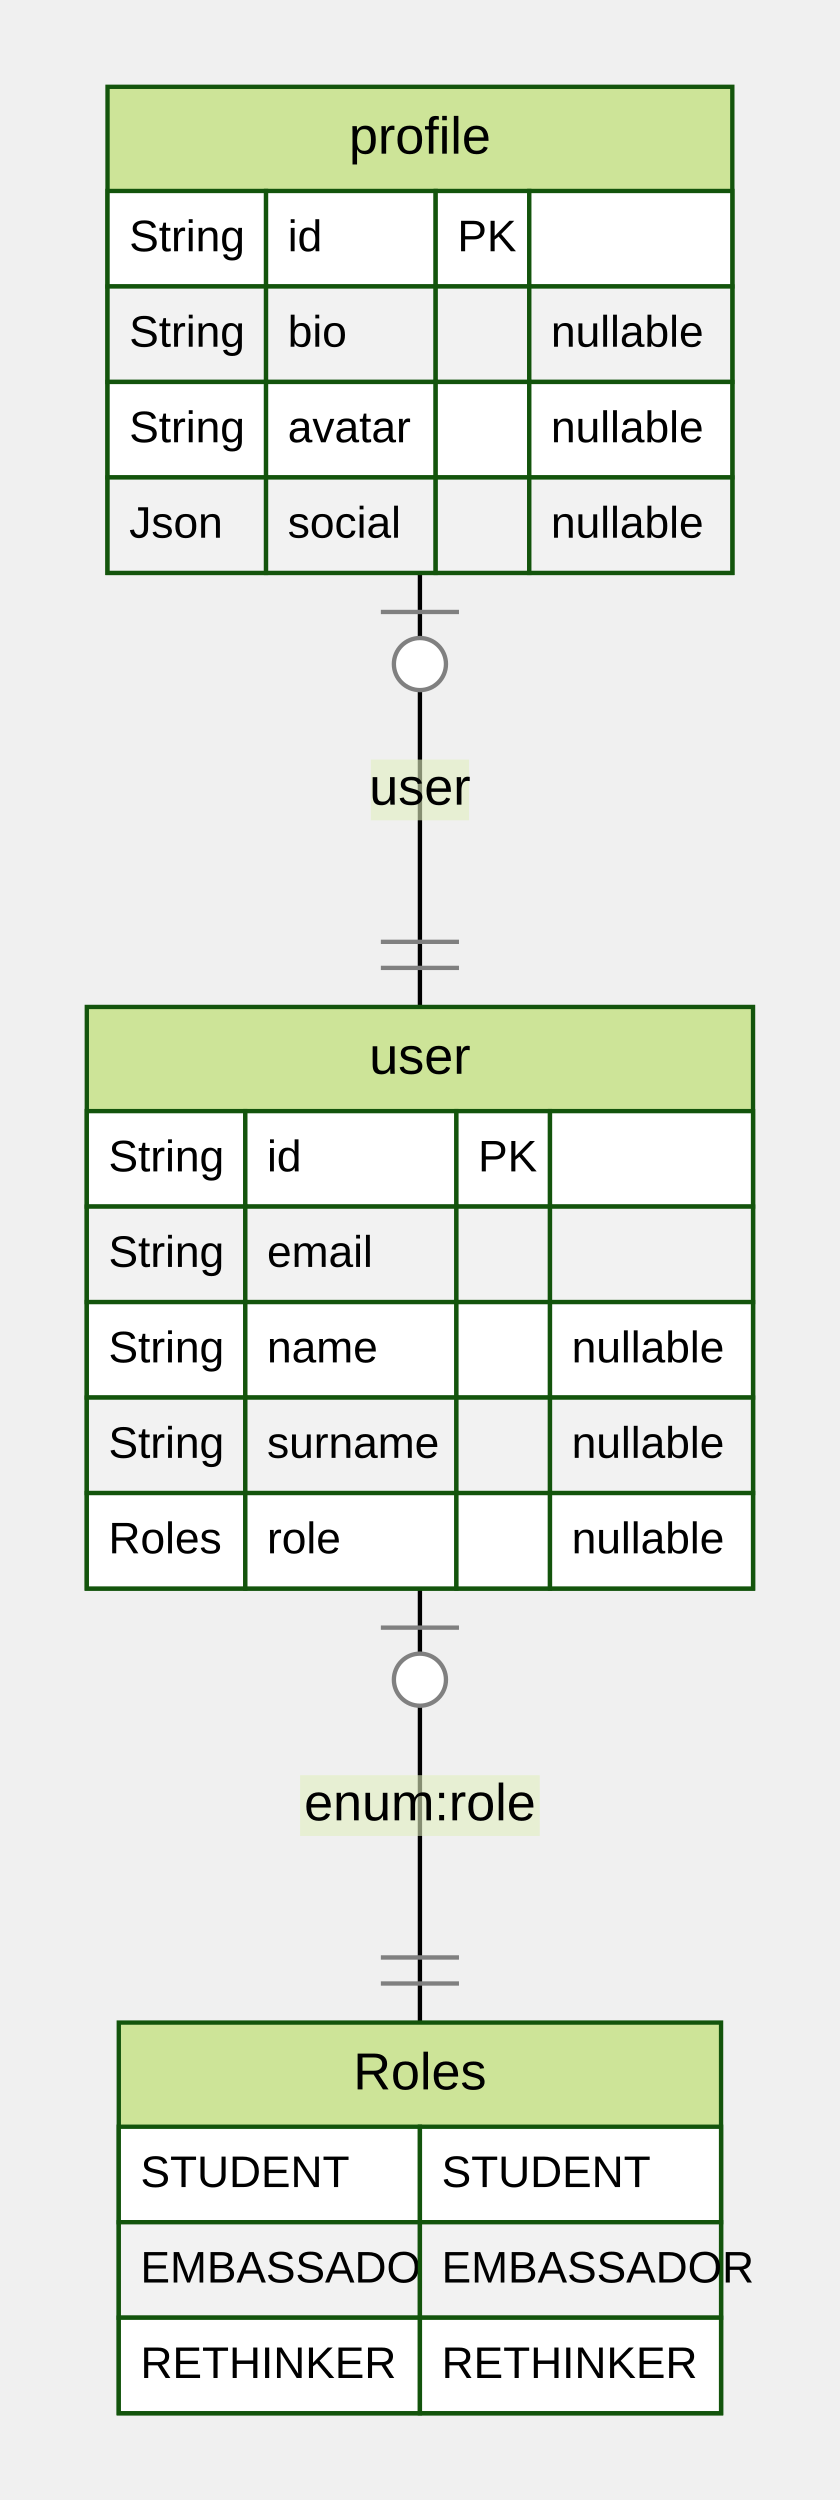
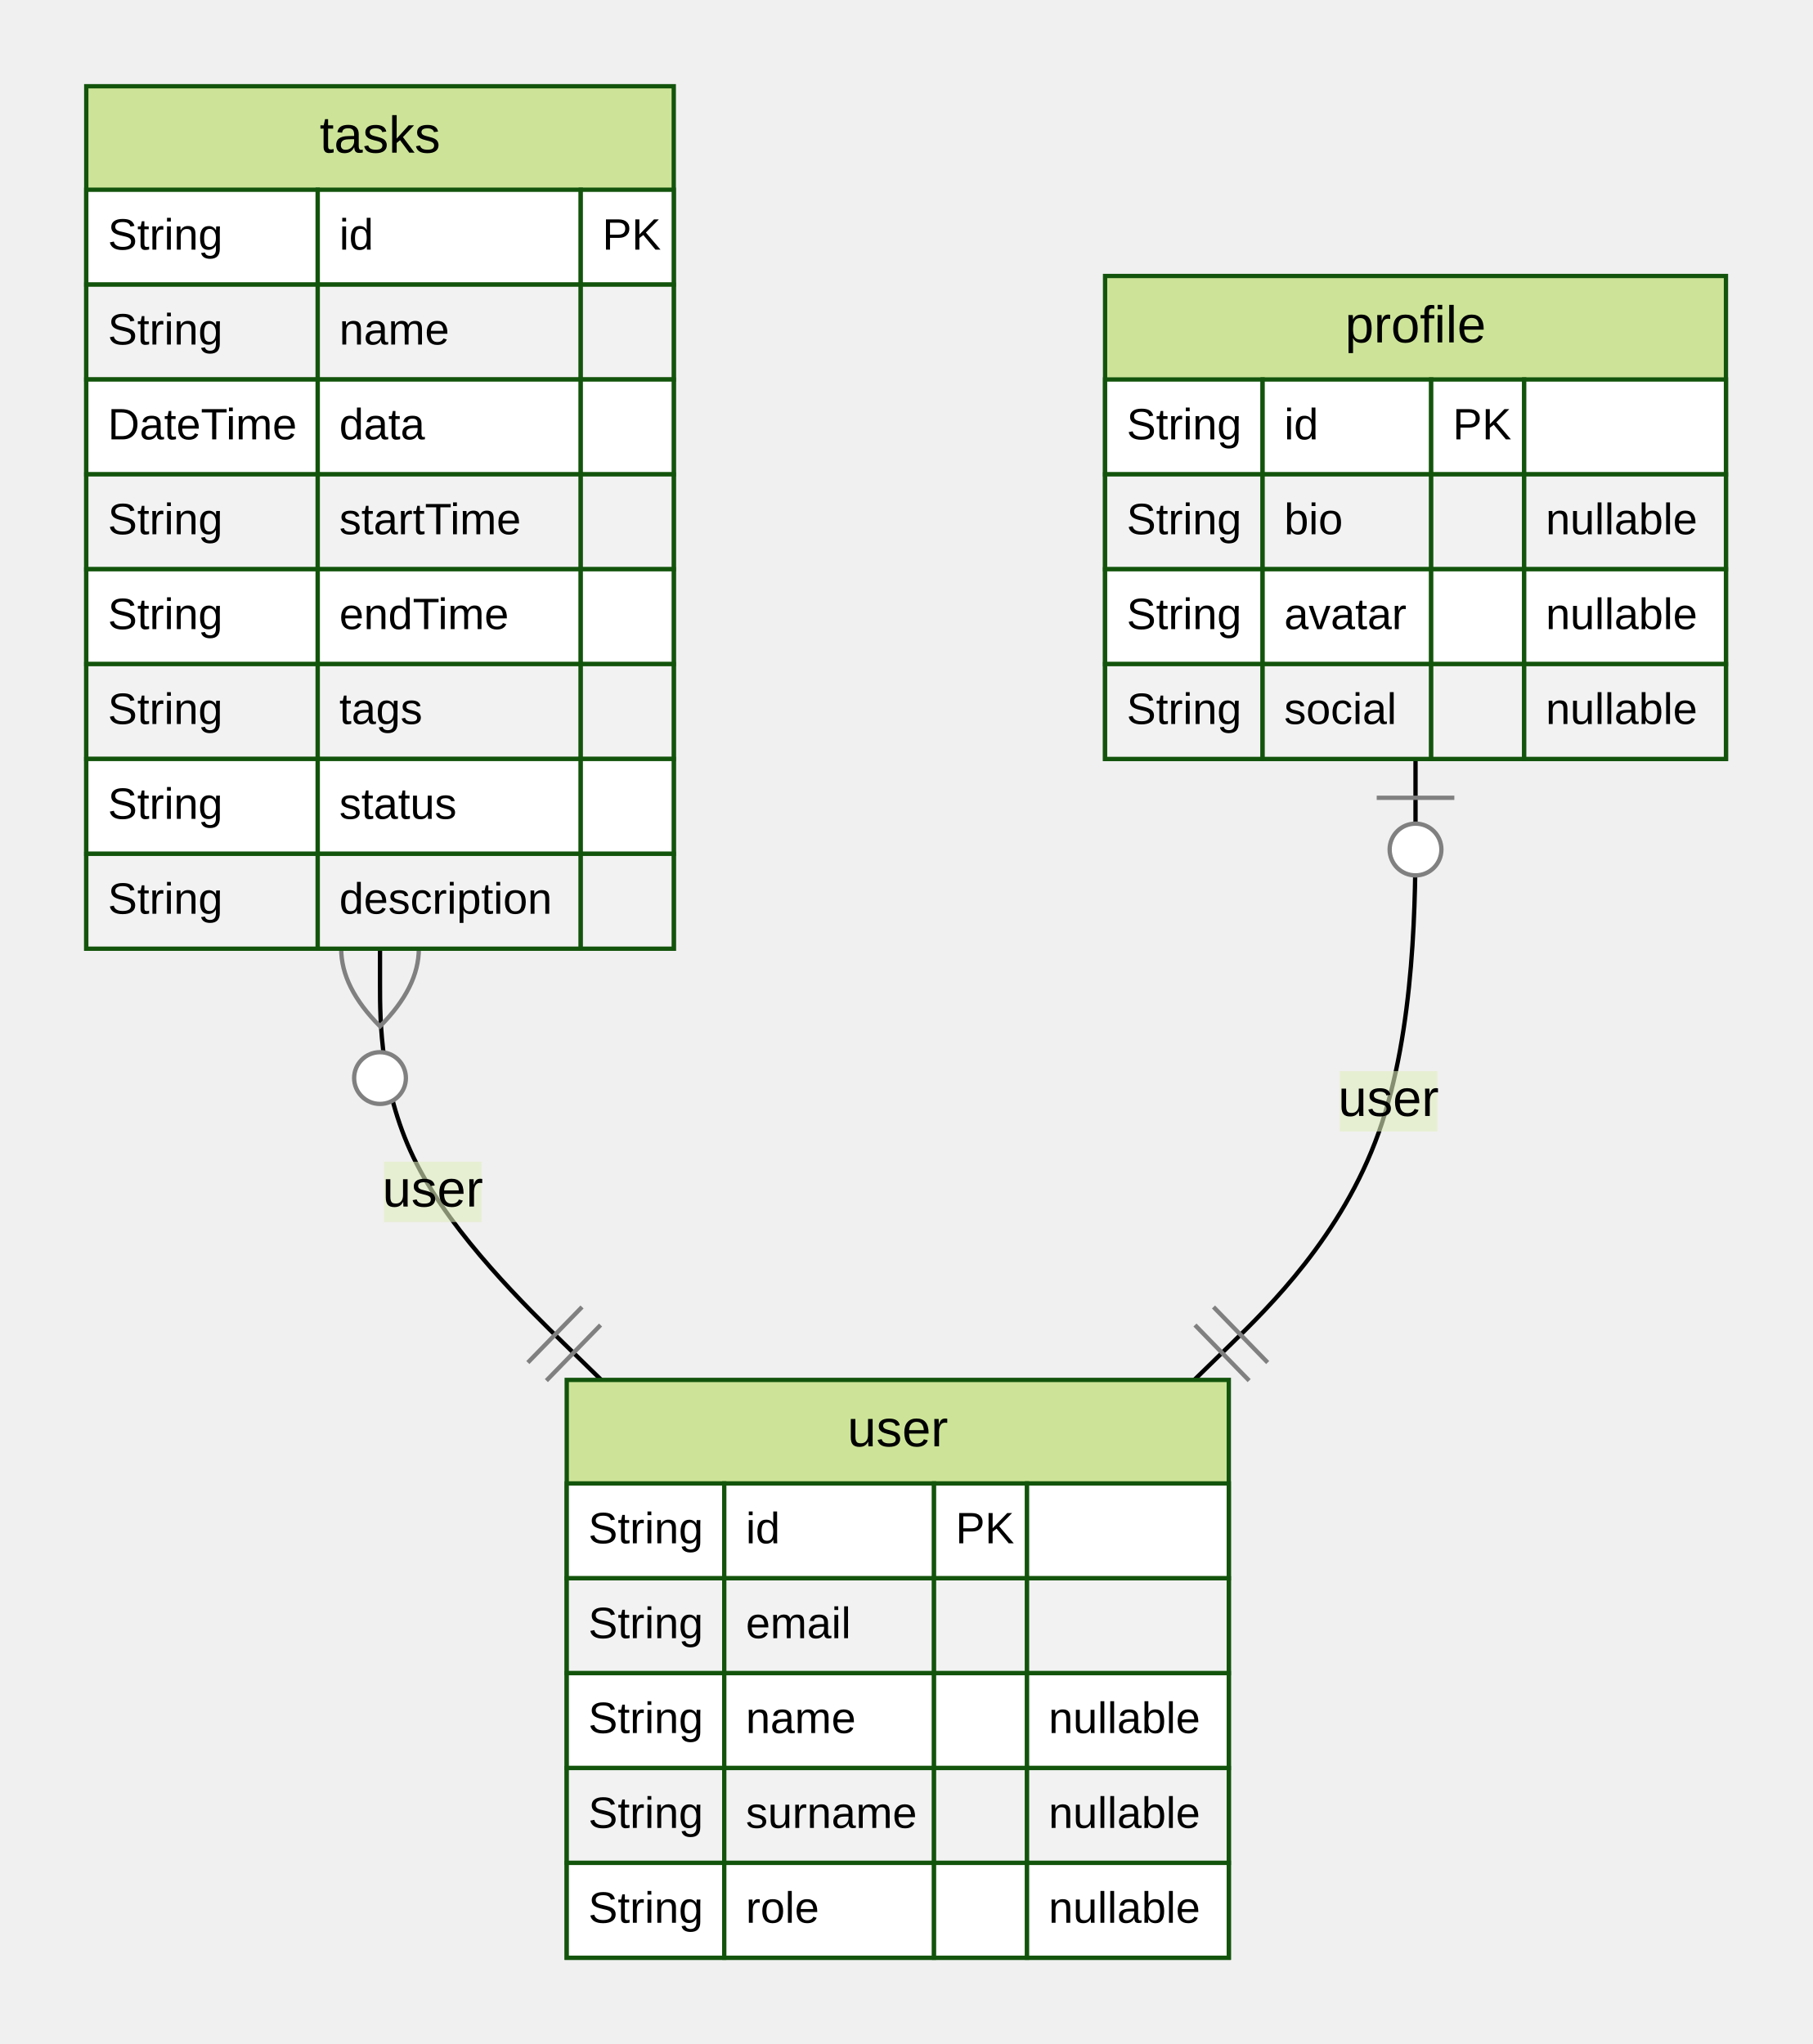
- <svg xmlns="http://www.w3.org/2000/svg" aria-labelledby="chart-title-mermaid-0 chart-desc-mermaid-0" role="img" viewBox="0 0 193.5 576" style="max-width: 193.5px; background-color: white;" height="576" width="100%" id="mermaid-0">
+ <svg xmlns="http://www.w3.org/2000/svg" aria-labelledby="chart-title-mermaid-0 chart-desc-mermaid-0" role="img" viewBox="0 0 420.164 474" style="max-width: 420.164px; background-color: white;" height="474" width="100%" id="mermaid-0">
  <style>#mermaid-0 {font-family:"trebuchet ms",verdana,arial,sans-serif;font-size:16px;fill:#000000;}#mermaid-0 .error-icon{fill:#552222;}#mermaid-0 .error-text{fill:#552222;stroke:#552222;}#mermaid-0 .edge-thickness-normal{stroke-width:2px;}#mermaid-0 .edge-thickness-thick{stroke-width:3.5px;}#mermaid-0 .edge-pattern-solid{stroke-dasharray:0;}#mermaid-0 .edge-pattern-dashed{stroke-dasharray:3;}#mermaid-0 .edge-pattern-dotted{stroke-dasharray:2;}#mermaid-0 .marker{fill:#000000;stroke:#000000;}#mermaid-0 .marker.cross{stroke:#000000;}#mermaid-0 svg{font-family:"trebuchet ms",verdana,arial,sans-serif;font-size:16px;}#mermaid-0 .entityBox{fill:#cde498;stroke:#13540c;}#mermaid-0 .attributeBoxOdd{fill:#ffffff;stroke:#13540c;}#mermaid-0 .attributeBoxEven{fill:#f2f2f2;stroke:#13540c;}#mermaid-0 .relationshipLabelBox{fill:hsl(78.158, 58.462%, 84.51%);opacity:0.7;background-color:hsl(78.158, 58.462%, 84.51%);}#mermaid-0 .relationshipLabelBox rect{opacity:0.5;}#mermaid-0 .relationshipLine{stroke:#000000;}#mermaid-0 :root{--mermaid-font-family:"trebuchet ms",verdana,arial,sans-serif;}</style>
  <g />
  <defs>
    <marker orient="auto" markerHeight="18" markerWidth="18" refY="9" refX="0" id="ONLY_ONE_START">
      <path d="M9,0 L9,18 M15,0 L15,18" fill="none" stroke="gray" />
    </marker>
  </defs>
  <defs>
    <marker orient="auto" markerHeight="18" markerWidth="18" refY="9" refX="18" id="ONLY_ONE_END">
      <path d="M3,0 L3,18 M9,0 L9,18" fill="none" stroke="gray" />
    </marker>
  </defs>
  <defs>
    <marker orient="auto" markerHeight="18" markerWidth="30" refY="9" refX="0" id="ZERO_OR_ONE_START">
      <circle r="6" cy="9" cx="21" fill="white" stroke="gray" />
      <path d="M9,0 L9,18" fill="none" stroke="gray" />
    </marker>
  </defs>
  <defs>
    <marker orient="auto" markerHeight="18" markerWidth="30" refY="9" refX="30" id="ZERO_OR_ONE_END">
      <circle r="6" cy="9" cx="9" fill="white" stroke="gray" />
      <path d="M21,0 L21,18" fill="none" stroke="gray" />
    </marker>
  </defs>
  <defs>
    <marker orient="auto" markerHeight="36" markerWidth="45" refY="18" refX="18" id="ONE_OR_MORE_START">
      <path d="M0,18 Q 18,0 36,18 Q 18,36 0,18 M42,9 L42,27" fill="none" stroke="gray" />
    </marker>
  </defs>
  <defs>
    <marker orient="auto" markerHeight="36" markerWidth="45" refY="18" refX="27" id="ONE_OR_MORE_END">
      <path d="M3,9 L3,27 M9,18 Q27,0 45,18 Q27,36 9,18" fill="none" stroke="gray" />
    </marker>
  </defs>
  <defs>
    <marker orient="auto" markerHeight="36" markerWidth="57" refY="18" refX="18" id="ZERO_OR_MORE_START">
      <circle r="6" cy="18" cx="48" fill="white" stroke="gray" />
      <path d="M0,18 Q18,0 36,18 Q18,36 0,18" fill="none" stroke="gray" />
    </marker>
  </defs>
  <defs>
    <marker orient="auto" markerHeight="36" markerWidth="57" refY="18" refX="39" id="ZERO_OR_MORE_END">
      <circle r="6" cy="18" cx="9" fill="white" stroke="gray" />
      <path d="M21,18 Q39,0 57,18 Q39,36 21,18" fill="none" stroke="gray" />
    </marker>
  </defs>
-   <path marker-start="url(#ZERO_OR_ONE_START)" marker-end="url(#ONLY_ONE_END)" fill="none" stroke="gray" d="M96.75,366L96.75,374.333C96.75,382.667,96.75,399.333,96.75,416C96.75,432.667,96.75,449.333,96.75,457.667L96.75,466" class="er relationshipLine" />
-   <path marker-start="url(#ZERO_OR_ONE_START)" marker-end="url(#ONLY_ONE_END)" fill="none" stroke="gray" d="M96.75,132L96.75,140.333C96.75,148.667,96.75,165.333,96.75,182C96.75,198.667,96.75,215.333,96.75,223.667L96.75,232" class="er relationshipLine" />
-   <g transform="translate(27.36719,466 )" id="Roles">
-     <rect height="90" width="138.766" y="0" x="0" stroke="gray" fill-opacity="100%" fill="honeydew" class="er entityBox" />
-     <text transform="translate(69.38281,12)" style="font-family: &quot;trebuchet ms&quot;, verdana, arial, sans-serif;; font-size: 12px" text-anchor="middle" dominant-baseline="middle" y="0" x="0" id="entity-Roles" class="er entityLabel">Roles</text>
-     <rect height="22" width="69.383" y="24" x="0" stroke="gray" fill-opacity="100%" fill="honeydew" class="er attributeBoxOdd" />
-     <text transform="translate(5,35)" style="font-family: &quot;trebuchet ms&quot;, verdana, arial, sans-serif;; font-size: 10.2px" text-anchor="left" dominant-baseline="middle" y="0" x="0" id="entity-Roles-attr-1-type" class="er entityLabel">STUDENT</text>
-     <rect height="22" width="69.383" y="24" x="69.383" stroke="gray" fill-opacity="100%" fill="honeydew" class="er attributeBoxOdd" />
-     <text transform="translate(74.38281,35)" style="font-family: &quot;trebuchet ms&quot;, verdana, arial, sans-serif;; font-size: 10.2px" text-anchor="left" dominant-baseline="middle" y="0" x="0" id="entity-Roles-attr-1-name" class="er entityLabel">STUDENT</text>
-     <rect height="22" width="69.383" y="46" x="0" stroke="gray" fill-opacity="100%" fill="honeydew" class="er attributeBoxEven" />
-     <text transform="translate(5,57)" style="font-family: &quot;trebuchet ms&quot;, verdana, arial, sans-serif;; font-size: 10.2px" text-anchor="left" dominant-baseline="middle" y="0" x="0" id="entity-Roles-attr-2-type" class="er entityLabel">EMBASSADOR</text>
-     <rect height="22" width="69.383" y="46" x="69.383" stroke="gray" fill-opacity="100%" fill="honeydew" class="er attributeBoxEven" />
-     <text transform="translate(74.38281,57)" style="font-family: &quot;trebuchet ms&quot;, verdana, arial, sans-serif;; font-size: 10.2px" text-anchor="left" dominant-baseline="middle" y="0" x="0" id="entity-Roles-attr-2-name" class="er entityLabel">EMBASSADOR</text>
-     <rect height="22" width="69.383" y="68" x="0" stroke="gray" fill-opacity="100%" fill="honeydew" class="er attributeBoxOdd" />
-     <text transform="translate(5,79)" style="font-family: &quot;trebuchet ms&quot;, verdana, arial, sans-serif;; font-size: 10.2px" text-anchor="left" dominant-baseline="middle" y="0" x="0" id="entity-Roles-attr-3-type" class="er entityLabel">RETHINKER</text>
-     <rect height="22" width="69.383" y="68" x="69.383" stroke="gray" fill-opacity="100%" fill="honeydew" class="er attributeBoxOdd" />
-     <text transform="translate(74.38281,79)" style="font-family: &quot;trebuchet ms&quot;, verdana, arial, sans-serif;; font-size: 10.2px" text-anchor="left" dominant-baseline="middle" y="0" x="0" id="entity-Roles-attr-3-name" class="er entityLabel">RETHINKER</text>
-   </g>
-   <g transform="translate(20,232 )" id="user">
+   <path marker-start="url(#ZERO_OR_MORE_START)" marker-end="url(#ONLY_ONE_END)" fill="none" stroke="gray" d="M88.105,220L88.105,228.333C88.105,236.667,88.105,253.333,96.655,270C105.205,286.667,122.305,303.333,130.855,311.667L139.405,320" class="er relationshipLine" />
+   <path marker-start="url(#ZERO_OR_ONE_START)" marker-end="url(#ONLY_ONE_END)" fill="none" stroke="gray" d="M328.188,176L328.188,191.667C328.188,207.333,328.188,238.667,319.638,262.667C311.088,286.667,293.988,303.333,285.438,311.667L276.888,320" class="er relationshipLine" />
+   <g transform="translate(131.3965,320 )" id="user">
    <rect height="134" width="153.5" y="0" x="0" stroke="gray" fill-opacity="100%" fill="honeydew" class="er entityBox" />
    <text transform="translate(76.75,12)" style="font-family: &quot;trebuchet ms&quot;, verdana, arial, sans-serif;; font-size: 12px" text-anchor="middle" dominant-baseline="middle" y="0" x="0" id="entity-user" class="er entityLabel">user</text>
    <rect height="22" width="36.523" y="24" x="0" stroke="gray" fill-opacity="100%" fill="honeydew" class="er attributeBoxOdd" />
    <text transform="translate(5,35)" style="font-family: &quot;trebuchet ms&quot;, verdana, arial, sans-serif;; font-size: 10.2px" text-anchor="left" dominant-baseline="middle" y="0" x="0" id="entity-user-attr-1-type" class="er entityLabel">String</text>
    <rect height="22" width="48.633" y="24" x="36.523" stroke="gray" fill-opacity="100%" fill="honeydew" class="er attributeBoxOdd" />
    <text transform="translate(41.52344,35)" style="font-family: &quot;trebuchet ms&quot;, verdana, arial, sans-serif;; font-size: 10.2px" text-anchor="left" dominant-baseline="middle" y="0" x="0" id="entity-user-attr-1-name" class="er entityLabel">id</text>
    <rect height="22" width="21.562" y="24" x="85.156" stroke="gray" fill-opacity="100%" fill="honeydew" class="er attributeBoxOdd" />
    <text transform="translate(90.15625,35)" style="font-family: &quot;trebuchet ms&quot;, verdana, arial, sans-serif;; font-size: 10.2px" text-anchor="left" dominant-baseline="middle" y="0" x="0" id="entity-user-attr-1-key" class="er entityLabel">PK</text>
    <rect height="22" width="46.781" y="24" x="106.719" stroke="gray" fill-opacity="100%" fill="honeydew" class="er attributeBoxOdd" />
    <text transform="translate(111.7188,35)" style="font-family: &quot;trebuchet ms&quot;, verdana, arial, sans-serif;; font-size: 10.2px" text-anchor="left" dominant-baseline="middle" y="0" x="0" id="entity-user-attr-1-comment" class="er entityLabel" />
    <rect height="22" width="36.523" y="46" x="0" stroke="gray" fill-opacity="100%" fill="honeydew" class="er attributeBoxEven" />
    <text transform="translate(5,57)" style="font-family: &quot;trebuchet ms&quot;, verdana, arial, sans-serif;; font-size: 10.2px" text-anchor="left" dominant-baseline="middle" y="0" x="0" id="entity-user-attr-2-type" class="er entityLabel">String</text>
    <rect height="22" width="48.633" y="46" x="36.523" stroke="gray" fill-opacity="100%" fill="honeydew" class="er attributeBoxEven" />
    <text transform="translate(41.52344,57)" style="font-family: &quot;trebuchet ms&quot;, verdana, arial, sans-serif;; font-size: 10.2px" text-anchor="left" dominant-baseline="middle" y="0" x="0" id="entity-user-attr-2-name" class="er entityLabel">email</text>
    <rect height="22" width="21.562" y="46" x="85.156" stroke="gray" fill-opacity="100%" fill="honeydew" class="er attributeBoxEven" />
    <text transform="translate(90.15625,57)" style="font-family: &quot;trebuchet ms&quot;, verdana, arial, sans-serif;; font-size: 10.2px" text-anchor="left" dominant-baseline="middle" y="0" x="0" id="entity-user-attr-2-key" class="er entityLabel" />
    <rect height="22" width="46.781" y="46" x="106.719" stroke="gray" fill-opacity="100%" fill="honeydew" class="er attributeBoxEven" />
    <text transform="translate(111.7188,57)" style="font-family: &quot;trebuchet ms&quot;, verdana, arial, sans-serif;; font-size: 10.2px" text-anchor="left" dominant-baseline="middle" y="0" x="0" id="entity-user-attr-2-comment" class="er entityLabel" />
    <rect height="22" width="36.523" y="68" x="0" stroke="gray" fill-opacity="100%" fill="honeydew" class="er attributeBoxOdd" />
    <text transform="translate(5,79)" style="font-family: &quot;trebuchet ms&quot;, verdana, arial, sans-serif;; font-size: 10.2px" text-anchor="left" dominant-baseline="middle" y="0" x="0" id="entity-user-attr-3-type" class="er entityLabel">String</text>
    <rect height="22" width="48.633" y="68" x="36.523" stroke="gray" fill-opacity="100%" fill="honeydew" class="er attributeBoxOdd" />
    <text transform="translate(41.52344,79)" style="font-family: &quot;trebuchet ms&quot;, verdana, arial, sans-serif;; font-size: 10.2px" text-anchor="left" dominant-baseline="middle" y="0" x="0" id="entity-user-attr-3-name" class="er entityLabel">name</text>
    <rect height="22" width="21.562" y="68" x="85.156" stroke="gray" fill-opacity="100%" fill="honeydew" class="er attributeBoxOdd" />
    <text transform="translate(90.15625,79)" style="font-family: &quot;trebuchet ms&quot;, verdana, arial, sans-serif;; font-size: 10.2px" text-anchor="left" dominant-baseline="middle" y="0" x="0" id="entity-user-attr-3-key" class="er entityLabel" />
    <rect height="22" width="46.781" y="68" x="106.719" stroke="gray" fill-opacity="100%" fill="honeydew" class="er attributeBoxOdd" />
    <text transform="translate(111.7188,79)" style="font-family: &quot;trebuchet ms&quot;, verdana, arial, sans-serif;; font-size: 10.2px" text-anchor="left" dominant-baseline="middle" y="0" x="0" id="entity-user-attr-3-comment" class="er entityLabel">nullable</text>
    <rect height="22" width="36.523" y="90" x="0" stroke="gray" fill-opacity="100%" fill="honeydew" class="er attributeBoxEven" />
    <text transform="translate(5,101)" style="font-family: &quot;trebuchet ms&quot;, verdana, arial, sans-serif;; font-size: 10.2px" text-anchor="left" dominant-baseline="middle" y="0" x="0" id="entity-user-attr-4-type" class="er entityLabel">String</text>
    <rect height="22" width="48.633" y="90" x="36.523" stroke="gray" fill-opacity="100%" fill="honeydew" class="er attributeBoxEven" />
    <text transform="translate(41.52344,101)" style="font-family: &quot;trebuchet ms&quot;, verdana, arial, sans-serif;; font-size: 10.2px" text-anchor="left" dominant-baseline="middle" y="0" x="0" id="entity-user-attr-4-name" class="er entityLabel">surname</text>
    <rect height="22" width="21.562" y="90" x="85.156" stroke="gray" fill-opacity="100%" fill="honeydew" class="er attributeBoxEven" />
    <text transform="translate(90.15625,101)" style="font-family: &quot;trebuchet ms&quot;, verdana, arial, sans-serif;; font-size: 10.2px" text-anchor="left" dominant-baseline="middle" y="0" x="0" id="entity-user-attr-4-key" class="er entityLabel" />
    <rect height="22" width="46.781" y="90" x="106.719" stroke="gray" fill-opacity="100%" fill="honeydew" class="er attributeBoxEven" />
    <text transform="translate(111.7188,101)" style="font-family: &quot;trebuchet ms&quot;, verdana, arial, sans-serif;; font-size: 10.2px" text-anchor="left" dominant-baseline="middle" y="0" x="0" id="entity-user-attr-4-comment" class="er entityLabel">nullable</text>
    <rect height="22" width="36.523" y="112" x="0" stroke="gray" fill-opacity="100%" fill="honeydew" class="er attributeBoxOdd" />
-     <text transform="translate(5,123)" style="font-family: &quot;trebuchet ms&quot;, verdana, arial, sans-serif;; font-size: 10.2px" text-anchor="left" dominant-baseline="middle" y="0" x="0" id="entity-user-attr-5-type" class="er entityLabel">Roles</text>
+     <text transform="translate(5,123)" style="font-family: &quot;trebuchet ms&quot;, verdana, arial, sans-serif;; font-size: 10.2px" text-anchor="left" dominant-baseline="middle" y="0" x="0" id="entity-user-attr-5-type" class="er entityLabel">String</text>
    <rect height="22" width="48.633" y="112" x="36.523" stroke="gray" fill-opacity="100%" fill="honeydew" class="er attributeBoxOdd" />
    <text transform="translate(41.52344,123)" style="font-family: &quot;trebuchet ms&quot;, verdana, arial, sans-serif;; font-size: 10.2px" text-anchor="left" dominant-baseline="middle" y="0" x="0" id="entity-user-attr-5-name" class="er entityLabel">role</text>
    <rect height="22" width="21.562" y="112" x="85.156" stroke="gray" fill-opacity="100%" fill="honeydew" class="er attributeBoxOdd" />
    <text transform="translate(90.15625,123)" style="font-family: &quot;trebuchet ms&quot;, verdana, arial, sans-serif;; font-size: 10.2px" text-anchor="left" dominant-baseline="middle" y="0" x="0" id="entity-user-attr-5-key" class="er entityLabel" />
    <rect height="22" width="46.781" y="112" x="106.719" stroke="gray" fill-opacity="100%" fill="honeydew" class="er attributeBoxOdd" />
    <text transform="translate(111.7188,123)" style="font-family: &quot;trebuchet ms&quot;, verdana, arial, sans-serif;; font-size: 10.2px" text-anchor="left" dominant-baseline="middle" y="0" x="0" id="entity-user-attr-5-comment" class="er entityLabel">nullable</text>
  </g>
-   <g transform="translate(24.77344,20 )" id="profile">
+   <g transform="translate(20,20 )" id="tasks">
+     <rect height="200" width="136.211" y="0" x="0" stroke="gray" fill-opacity="100%" fill="honeydew" class="er entityBox" />
+     <text transform="translate(68.10547,12)" style="font-family: &quot;trebuchet ms&quot;, verdana, arial, sans-serif;; font-size: 12px" text-anchor="middle" dominant-baseline="middle" y="0" x="0" id="entity-tasks" class="er entityLabel">tasks</text>
+     <rect height="22" width="53.664" y="24" x="0" stroke="gray" fill-opacity="100%" fill="honeydew" class="er attributeBoxOdd" />
+     <text transform="translate(5,35)" style="font-family: &quot;trebuchet ms&quot;, verdana, arial, sans-serif;; font-size: 10.2px" text-anchor="left" dominant-baseline="middle" y="0" x="0" id="entity-tasks-attr-1-type" class="er entityLabel">String</text>
+     <rect height="22" width="60.984" y="24" x="53.664" stroke="gray" fill-opacity="100%" fill="honeydew" class="er attributeBoxOdd" />
+     <text transform="translate(58.66406,35)" style="font-family: &quot;trebuchet ms&quot;, verdana, arial, sans-serif;; font-size: 10.2px" text-anchor="left" dominant-baseline="middle" y="0" x="0" id="entity-tasks-attr-1-name" class="er entityLabel">id</text>
+     <rect height="22" width="21.562" y="24" x="114.648" stroke="gray" fill-opacity="100%" fill="honeydew" class="er attributeBoxOdd" />
+     <text transform="translate(119.6484,35)" style="font-family: &quot;trebuchet ms&quot;, verdana, arial, sans-serif;; font-size: 10.2px" text-anchor="left" dominant-baseline="middle" y="0" x="0" id="entity-tasks-attr-1-key" class="er entityLabel">PK</text>
+     <rect height="22" width="53.664" y="46" x="0" stroke="gray" fill-opacity="100%" fill="honeydew" class="er attributeBoxEven" />
+     <text transform="translate(5,57)" style="font-family: &quot;trebuchet ms&quot;, verdana, arial, sans-serif;; font-size: 10.2px" text-anchor="left" dominant-baseline="middle" y="0" x="0" id="entity-tasks-attr-2-type" class="er entityLabel">String</text>
+     <rect height="22" width="60.984" y="46" x="53.664" stroke="gray" fill-opacity="100%" fill="honeydew" class="er attributeBoxEven" />
+     <text transform="translate(58.66406,57)" style="font-family: &quot;trebuchet ms&quot;, verdana, arial, sans-serif;; font-size: 10.2px" text-anchor="left" dominant-baseline="middle" y="0" x="0" id="entity-tasks-attr-2-name" class="er entityLabel">name</text>
+     <rect height="22" width="21.562" y="46" x="114.648" stroke="gray" fill-opacity="100%" fill="honeydew" class="er attributeBoxEven" />
+     <text transform="translate(119.6484,57)" style="font-family: &quot;trebuchet ms&quot;, verdana, arial, sans-serif;; font-size: 10.2px" text-anchor="left" dominant-baseline="middle" y="0" x="0" id="entity-tasks-attr-2-key" class="er entityLabel" />
+     <rect height="22" width="53.664" y="68" x="0" stroke="gray" fill-opacity="100%" fill="honeydew" class="er attributeBoxOdd" />
+     <text transform="translate(5,79)" style="font-family: &quot;trebuchet ms&quot;, verdana, arial, sans-serif;; font-size: 10.2px" text-anchor="left" dominant-baseline="middle" y="0" x="0" id="entity-tasks-attr-3-type" class="er entityLabel">DateTime</text>
+     <rect height="22" width="60.984" y="68" x="53.664" stroke="gray" fill-opacity="100%" fill="honeydew" class="er attributeBoxOdd" />
+     <text transform="translate(58.66406,79)" style="font-family: &quot;trebuchet ms&quot;, verdana, arial, sans-serif;; font-size: 10.2px" text-anchor="left" dominant-baseline="middle" y="0" x="0" id="entity-tasks-attr-3-name" class="er entityLabel">data</text>
+     <rect height="22" width="21.562" y="68" x="114.648" stroke="gray" fill-opacity="100%" fill="honeydew" class="er attributeBoxOdd" />
+     <text transform="translate(119.6484,79)" style="font-family: &quot;trebuchet ms&quot;, verdana, arial, sans-serif;; font-size: 10.2px" text-anchor="left" dominant-baseline="middle" y="0" x="0" id="entity-tasks-attr-3-key" class="er entityLabel" />
+     <rect height="22" width="53.664" y="90" x="0" stroke="gray" fill-opacity="100%" fill="honeydew" class="er attributeBoxEven" />
+     <text transform="translate(5,101)" style="font-family: &quot;trebuchet ms&quot;, verdana, arial, sans-serif;; font-size: 10.2px" text-anchor="left" dominant-baseline="middle" y="0" x="0" id="entity-tasks-attr-4-type" class="er entityLabel">String</text>
+     <rect height="22" width="60.984" y="90" x="53.664" stroke="gray" fill-opacity="100%" fill="honeydew" class="er attributeBoxEven" />
+     <text transform="translate(58.66406,101)" style="font-family: &quot;trebuchet ms&quot;, verdana, arial, sans-serif;; font-size: 10.2px" text-anchor="left" dominant-baseline="middle" y="0" x="0" id="entity-tasks-attr-4-name" class="er entityLabel">startTime</text>
+     <rect height="22" width="21.562" y="90" x="114.648" stroke="gray" fill-opacity="100%" fill="honeydew" class="er attributeBoxEven" />
+     <text transform="translate(119.6484,101)" style="font-family: &quot;trebuchet ms&quot;, verdana, arial, sans-serif;; font-size: 10.2px" text-anchor="left" dominant-baseline="middle" y="0" x="0" id="entity-tasks-attr-4-key" class="er entityLabel" />
+     <rect height="22" width="53.664" y="112" x="0" stroke="gray" fill-opacity="100%" fill="honeydew" class="er attributeBoxOdd" />
+     <text transform="translate(5,123)" style="font-family: &quot;trebuchet ms&quot;, verdana, arial, sans-serif;; font-size: 10.2px" text-anchor="left" dominant-baseline="middle" y="0" x="0" id="entity-tasks-attr-5-type" class="er entityLabel">String</text>
+     <rect height="22" width="60.984" y="112" x="53.664" stroke="gray" fill-opacity="100%" fill="honeydew" class="er attributeBoxOdd" />
+     <text transform="translate(58.66406,123)" style="font-family: &quot;trebuchet ms&quot;, verdana, arial, sans-serif;; font-size: 10.2px" text-anchor="left" dominant-baseline="middle" y="0" x="0" id="entity-tasks-attr-5-name" class="er entityLabel">endTime</text>
+     <rect height="22" width="21.562" y="112" x="114.648" stroke="gray" fill-opacity="100%" fill="honeydew" class="er attributeBoxOdd" />
+     <text transform="translate(119.6484,123)" style="font-family: &quot;trebuchet ms&quot;, verdana, arial, sans-serif;; font-size: 10.2px" text-anchor="left" dominant-baseline="middle" y="0" x="0" id="entity-tasks-attr-5-key" class="er entityLabel" />
+     <rect height="22" width="53.664" y="134" x="0" stroke="gray" fill-opacity="100%" fill="honeydew" class="er attributeBoxEven" />
+     <text transform="translate(5,145)" style="font-family: &quot;trebuchet ms&quot;, verdana, arial, sans-serif;; font-size: 10.2px" text-anchor="left" dominant-baseline="middle" y="0" x="0" id="entity-tasks-attr-6-type" class="er entityLabel">String</text>
+     <rect height="22" width="60.984" y="134" x="53.664" stroke="gray" fill-opacity="100%" fill="honeydew" class="er attributeBoxEven" />
+     <text transform="translate(58.66406,145)" style="font-family: &quot;trebuchet ms&quot;, verdana, arial, sans-serif;; font-size: 10.2px" text-anchor="left" dominant-baseline="middle" y="0" x="0" id="entity-tasks-attr-6-name" class="er entityLabel">tags</text>
+     <rect height="22" width="21.562" y="134" x="114.648" stroke="gray" fill-opacity="100%" fill="honeydew" class="er attributeBoxEven" />
+     <text transform="translate(119.6484,145)" style="font-family: &quot;trebuchet ms&quot;, verdana, arial, sans-serif;; font-size: 10.2px" text-anchor="left" dominant-baseline="middle" y="0" x="0" id="entity-tasks-attr-6-key" class="er entityLabel" />
+     <rect height="22" width="53.664" y="156" x="0" stroke="gray" fill-opacity="100%" fill="honeydew" class="er attributeBoxOdd" />
+     <text transform="translate(5,167)" style="font-family: &quot;trebuchet ms&quot;, verdana, arial, sans-serif;; font-size: 10.2px" text-anchor="left" dominant-baseline="middle" y="0" x="0" id="entity-tasks-attr-7-type" class="er entityLabel">String</text>
+     <rect height="22" width="60.984" y="156" x="53.664" stroke="gray" fill-opacity="100%" fill="honeydew" class="er attributeBoxOdd" />
+     <text transform="translate(58.66406,167)" style="font-family: &quot;trebuchet ms&quot;, verdana, arial, sans-serif;; font-size: 10.2px" text-anchor="left" dominant-baseline="middle" y="0" x="0" id="entity-tasks-attr-7-name" class="er entityLabel">status</text>
+     <rect height="22" width="21.562" y="156" x="114.648" stroke="gray" fill-opacity="100%" fill="honeydew" class="er attributeBoxOdd" />
+     <text transform="translate(119.6484,167)" style="font-family: &quot;trebuchet ms&quot;, verdana, arial, sans-serif;; font-size: 10.2px" text-anchor="left" dominant-baseline="middle" y="0" x="0" id="entity-tasks-attr-7-key" class="er entityLabel" />
+     <rect height="22" width="53.664" y="178" x="0" stroke="gray" fill-opacity="100%" fill="honeydew" class="er attributeBoxEven" />
+     <text transform="translate(5,189)" style="font-family: &quot;trebuchet ms&quot;, verdana, arial, sans-serif;; font-size: 10.2px" text-anchor="left" dominant-baseline="middle" y="0" x="0" id="entity-tasks-attr-8-type" class="er entityLabel">String</text>
+     <rect height="22" width="60.984" y="178" x="53.664" stroke="gray" fill-opacity="100%" fill="honeydew" class="er attributeBoxEven" />
+     <text transform="translate(58.66406,189)" style="font-family: &quot;trebuchet ms&quot;, verdana, arial, sans-serif;; font-size: 10.2px" text-anchor="left" dominant-baseline="middle" y="0" x="0" id="entity-tasks-attr-8-name" class="er entityLabel">description</text>
+     <rect height="22" width="21.562" y="178" x="114.648" stroke="gray" fill-opacity="100%" fill="honeydew" class="er attributeBoxEven" />
+     <text transform="translate(119.6484,189)" style="font-family: &quot;trebuchet ms&quot;, verdana, arial, sans-serif;; font-size: 10.2px" text-anchor="left" dominant-baseline="middle" y="0" x="0" id="entity-tasks-attr-8-key" class="er entityLabel" />
+   </g>
+   <g transform="translate(256.2109,64 )" id="profile">
    <rect height="112" width="143.953" y="0" x="0" stroke="gray" fill-opacity="100%" fill="honeydew" class="er entityBox" />
    <text transform="translate(71.97656,12)" style="font-family: &quot;trebuchet ms&quot;, verdana, arial, sans-serif;; font-size: 12px" text-anchor="middle" dominant-baseline="middle" y="0" x="0" id="entity-profile" class="er entityLabel">profile</text>
    <rect height="22" width="36.523" y="24" x="0" stroke="gray" fill-opacity="100%" fill="honeydew" class="er attributeBoxOdd" />
    <text transform="translate(5,35)" style="font-family: &quot;trebuchet ms&quot;, verdana, arial, sans-serif;; font-size: 10.2px" text-anchor="left" dominant-baseline="middle" y="0" x="0" id="entity-profile-attr-1-type" class="er entityLabel">String</text>
    <rect height="22" width="39.086" y="24" x="36.523" stroke="gray" fill-opacity="100%" fill="honeydew" class="er attributeBoxOdd" />
    <text transform="translate(41.52344,35)" style="font-family: &quot;trebuchet ms&quot;, verdana, arial, sans-serif;; font-size: 10.2px" text-anchor="left" dominant-baseline="middle" y="0" x="0" id="entity-profile-attr-1-name" class="er entityLabel">id</text>
    <rect height="22" width="21.562" y="24" x="75.609" stroke="gray" fill-opacity="100%" fill="honeydew" class="er attributeBoxOdd" />
    <text transform="translate(80.60938,35)" style="font-family: &quot;trebuchet ms&quot;, verdana, arial, sans-serif;; font-size: 10.2px" text-anchor="left" dominant-baseline="middle" y="0" x="0" id="entity-profile-attr-1-key" class="er entityLabel">PK</text>
    <rect height="22" width="46.781" y="24" x="97.172" stroke="gray" fill-opacity="100%" fill="honeydew" class="er attributeBoxOdd" />
    <text transform="translate(102.1719,35)" style="font-family: &quot;trebuchet ms&quot;, verdana, arial, sans-serif;; font-size: 10.2px" text-anchor="left" dominant-baseline="middle" y="0" x="0" id="entity-profile-attr-1-comment" class="er entityLabel" />
    <rect height="22" width="36.523" y="46" x="0" stroke="gray" fill-opacity="100%" fill="honeydew" class="er attributeBoxEven" />
    <text transform="translate(5,57)" style="font-family: &quot;trebuchet ms&quot;, verdana, arial, sans-serif;; font-size: 10.2px" text-anchor="left" dominant-baseline="middle" y="0" x="0" id="entity-profile-attr-2-type" class="er entityLabel">String</text>
    <rect height="22" width="39.086" y="46" x="36.523" stroke="gray" fill-opacity="100%" fill="honeydew" class="er attributeBoxEven" />
    <text transform="translate(41.52344,57)" style="font-family: &quot;trebuchet ms&quot;, verdana, arial, sans-serif;; font-size: 10.2px" text-anchor="left" dominant-baseline="middle" y="0" x="0" id="entity-profile-attr-2-name" class="er entityLabel">bio</text>
    <rect height="22" width="21.562" y="46" x="75.609" stroke="gray" fill-opacity="100%" fill="honeydew" class="er attributeBoxEven" />
    <text transform="translate(80.60938,57)" style="font-family: &quot;trebuchet ms&quot;, verdana, arial, sans-serif;; font-size: 10.2px" text-anchor="left" dominant-baseline="middle" y="0" x="0" id="entity-profile-attr-2-key" class="er entityLabel" />
    <rect height="22" width="46.781" y="46" x="97.172" stroke="gray" fill-opacity="100%" fill="honeydew" class="er attributeBoxEven" />
    <text transform="translate(102.1719,57)" style="font-family: &quot;trebuchet ms&quot;, verdana, arial, sans-serif;; font-size: 10.2px" text-anchor="left" dominant-baseline="middle" y="0" x="0" id="entity-profile-attr-2-comment" class="er entityLabel">nullable</text>
    <rect height="22" width="36.523" y="68" x="0" stroke="gray" fill-opacity="100%" fill="honeydew" class="er attributeBoxOdd" />
    <text transform="translate(5,79)" style="font-family: &quot;trebuchet ms&quot;, verdana, arial, sans-serif;; font-size: 10.2px" text-anchor="left" dominant-baseline="middle" y="0" x="0" id="entity-profile-attr-3-type" class="er entityLabel">String</text>
    <rect height="22" width="39.086" y="68" x="36.523" stroke="gray" fill-opacity="100%" fill="honeydew" class="er attributeBoxOdd" />
    <text transform="translate(41.52344,79)" style="font-family: &quot;trebuchet ms&quot;, verdana, arial, sans-serif;; font-size: 10.2px" text-anchor="left" dominant-baseline="middle" y="0" x="0" id="entity-profile-attr-3-name" class="er entityLabel">avatar</text>
    <rect height="22" width="21.562" y="68" x="75.609" stroke="gray" fill-opacity="100%" fill="honeydew" class="er attributeBoxOdd" />
    <text transform="translate(80.60938,79)" style="font-family: &quot;trebuchet ms&quot;, verdana, arial, sans-serif;; font-size: 10.2px" text-anchor="left" dominant-baseline="middle" y="0" x="0" id="entity-profile-attr-3-key" class="er entityLabel" />
    <rect height="22" width="46.781" y="68" x="97.172" stroke="gray" fill-opacity="100%" fill="honeydew" class="er attributeBoxOdd" />
    <text transform="translate(102.1719,79)" style="font-family: &quot;trebuchet ms&quot;, verdana, arial, sans-serif;; font-size: 10.2px" text-anchor="left" dominant-baseline="middle" y="0" x="0" id="entity-profile-attr-3-comment" class="er entityLabel">nullable</text>
    <rect height="22" width="36.523" y="90" x="0" stroke="gray" fill-opacity="100%" fill="honeydew" class="er attributeBoxEven" />
-     <text transform="translate(5,101)" style="font-family: &quot;trebuchet ms&quot;, verdana, arial, sans-serif;; font-size: 10.2px" text-anchor="left" dominant-baseline="middle" y="0" x="0" id="entity-profile-attr-4-type" class="er entityLabel">Json</text>
+     <text transform="translate(5,101)" style="font-family: &quot;trebuchet ms&quot;, verdana, arial, sans-serif;; font-size: 10.2px" text-anchor="left" dominant-baseline="middle" y="0" x="0" id="entity-profile-attr-4-type" class="er entityLabel">String</text>
    <rect height="22" width="39.086" y="90" x="36.523" stroke="gray" fill-opacity="100%" fill="honeydew" class="er attributeBoxEven" />
    <text transform="translate(41.52344,101)" style="font-family: &quot;trebuchet ms&quot;, verdana, arial, sans-serif;; font-size: 10.2px" text-anchor="left" dominant-baseline="middle" y="0" x="0" id="entity-profile-attr-4-name" class="er entityLabel">social</text>
    <rect height="22" width="21.562" y="90" x="75.609" stroke="gray" fill-opacity="100%" fill="honeydew" class="er attributeBoxEven" />
    <text transform="translate(80.60938,101)" style="font-family: &quot;trebuchet ms&quot;, verdana, arial, sans-serif;; font-size: 10.2px" text-anchor="left" dominant-baseline="middle" y="0" x="0" id="entity-profile-attr-4-key" class="er entityLabel" />
    <rect height="22" width="46.781" y="90" x="97.172" stroke="gray" fill-opacity="100%" fill="honeydew" class="er attributeBoxEven" />
    <text transform="translate(102.1719,101)" style="font-family: &quot;trebuchet ms&quot;, verdana, arial, sans-serif;; font-size: 10.2px" text-anchor="left" dominant-baseline="middle" y="0" x="0" id="entity-profile-attr-4-comment" class="er entityLabel">nullable</text>
  </g>
-   <rect fill-opacity="85%" fill="white" height="14" width="55.219" y="409" x="69.141" class="er relationshipLabelBox" />
-   <text style="font-family: &quot;trebuchet ms&quot;, verdana, arial, sans-serif;; font-size: 12px" dominant-baseline="middle" text-anchor="middle" y="416" x="96.75" id="rel1" class="er relationshipLabel">enum:role</text>
-   <rect fill-opacity="85%" fill="white" height="14" width="22.625" y="175" x="85.438" class="er relationshipLabelBox" />
-   <text style="font-family: &quot;trebuchet ms&quot;, verdana, arial, sans-serif;; font-size: 12px" dominant-baseline="middle" text-anchor="middle" y="182" x="96.75" id="rel2" class="er relationshipLabel">user</text>
+   <rect fill-opacity="85%" fill="white" height="14" width="22.625" y="269.398" x="89.021" class="er relationshipLabelBox" />
+   <text style="font-family: &quot;trebuchet ms&quot;, verdana, arial, sans-serif;; font-size: 12px" dominant-baseline="middle" text-anchor="middle" y="276.398" x="100.333" id="rel1" class="er relationshipLabel">user</text>
+   <rect fill-opacity="85%" fill="white" height="14" width="22.625" y="248.386" x="310.61" class="er relationshipLabelBox" />
+   <text style="font-family: &quot;trebuchet ms&quot;, verdana, arial, sans-serif;; font-size: 12px" dominant-baseline="middle" text-anchor="middle" y="255.386" x="321.922" id="rel2" class="er relationshipLabel">user</text>
</svg>
